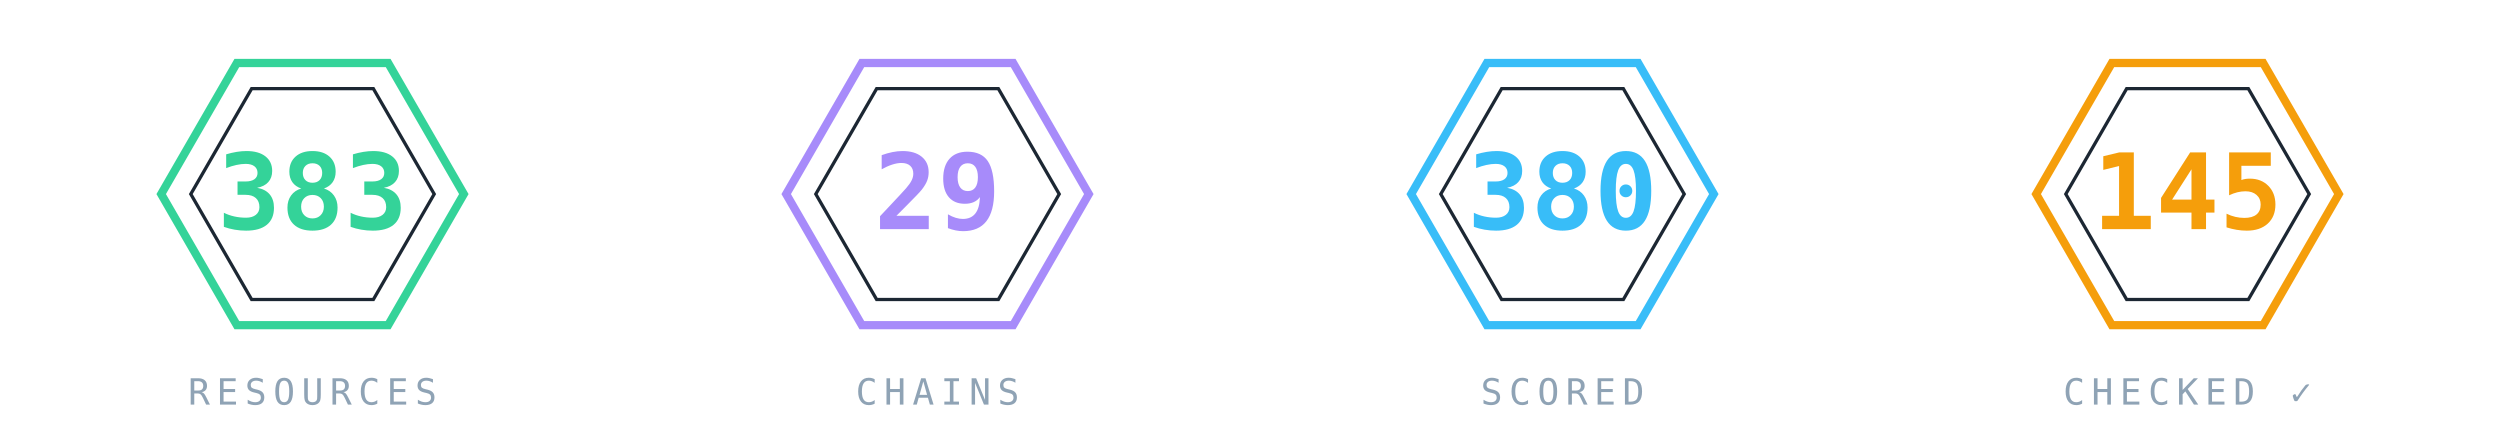
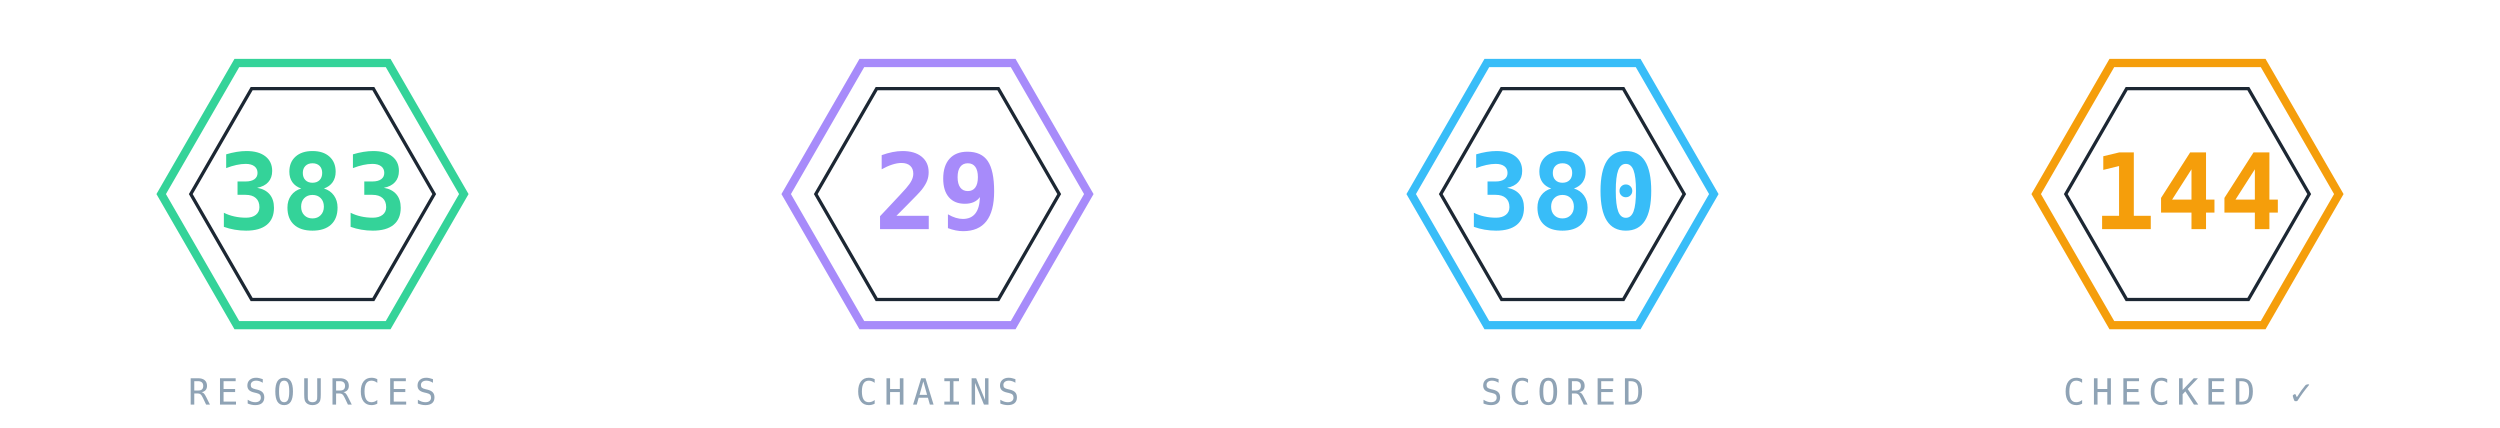
- <svg xmlns="http://www.w3.org/2000/svg" width="1520" height="260" viewBox="0 0 1520 260" role="img" aria-label="383 resources, 29 chains, 380 scored, 145 independently checked">
+ <svg xmlns="http://www.w3.org/2000/svg" width="1520" height="260" viewBox="0 0 1520 260" role="img" aria-label="383 resources, 29 chains, 380 scored, 144 independently checked">
  <g>
    <path d="M98.0 118.0 L144.0 38.3 L236.0 38.3 L282.0 118.0 L236.0 197.7 L144.0 197.7 Z" fill="none" stroke="#34d399" stroke-width="5" />
    <path d="M116.0 118.0 L153.0 53.9 L227.0 53.9 L264.0 118.0 L227.0 182.1 L153.0 182.1 Z" fill="none" stroke="#1c2733" stroke-width="2" />
    <text x="190" y="139.333" text-anchor="middle" font-family="ui-monospace, SFMono-Regular, Menlo, monospace" font-size="64" font-weight="700" fill="#34d399">383</text>
    <text x="190" y="246" text-anchor="middle" font-family="ui-monospace, SFMono-Regular, Menlo, monospace" font-size="22" letter-spacing="4" fill="#8fa3b5">RESOURCES</text>
  </g>
  <g>
    <path d="M478.0 118.0 L524.0 38.3 L616.0 38.3 L662.0 118.0 L616.0 197.7 L524.0 197.7 Z" fill="none" stroke="#a78bfa" stroke-width="5" />
    <path d="M496.0 118.0 L533.0 53.9 L607.0 53.9 L644.0 118.0 L607.0 182.1 L533.0 182.1 Z" fill="none" stroke="#1c2733" stroke-width="2" />
    <text x="570" y="139.333" text-anchor="middle" font-family="ui-monospace, SFMono-Regular, Menlo, monospace" font-size="64" font-weight="700" fill="#a78bfa">29</text>
    <text x="570" y="246" text-anchor="middle" font-family="ui-monospace, SFMono-Regular, Menlo, monospace" font-size="22" letter-spacing="4" fill="#8fa3b5">CHAINS</text>
  </g>
  <g>
    <path d="M858.0 118.0 L904.0 38.3 L996.0 38.3 L1042.0 118.0 L996.0 197.7 L904.0 197.7 Z" fill="none" stroke="#38bdf8" stroke-width="5" />
    <path d="M876.0 118.0 L913.0 53.9 L987.0 53.9 L1024.0 118.0 L987.0 182.1 L913.0 182.1 Z" fill="none" stroke="#1c2733" stroke-width="2" />
    <text x="950" y="139.333" text-anchor="middle" font-family="ui-monospace, SFMono-Regular, Menlo, monospace" font-size="64" font-weight="700" fill="#38bdf8">380</text>
    <text x="950" y="246" text-anchor="middle" font-family="ui-monospace, SFMono-Regular, Menlo, monospace" font-size="22" letter-spacing="4" fill="#8fa3b5">SCORED</text>
  </g>
  <g>
    <path d="M1238.0 118.0 L1284.0 38.3 L1376.0 38.3 L1422.0 118.0 L1376.0 197.7 L1284.0 197.7 Z" fill="none" stroke="#f59e0b" stroke-width="5" />
    <path d="M1256.0 118.0 L1293.0 53.9 L1367.0 53.9 L1404.0 118.0 L1367.0 182.1 L1293.0 182.1 Z" fill="none" stroke="#1c2733" stroke-width="2" />
-     <text x="1330" y="139.333" text-anchor="middle" font-family="ui-monospace, SFMono-Regular, Menlo, monospace" font-size="64" font-weight="700" fill="#f59e0b">145</text>
+     <text x="1330" y="139.333" text-anchor="middle" font-family="ui-monospace, SFMono-Regular, Menlo, monospace" font-size="64" font-weight="700" fill="#f59e0b">144</text>
    <text x="1330" y="246" text-anchor="middle" font-family="ui-monospace, SFMono-Regular, Menlo, monospace" font-size="22" letter-spacing="4" fill="#8fa3b5">CHECKED ✓</text>
  </g>
</svg>
